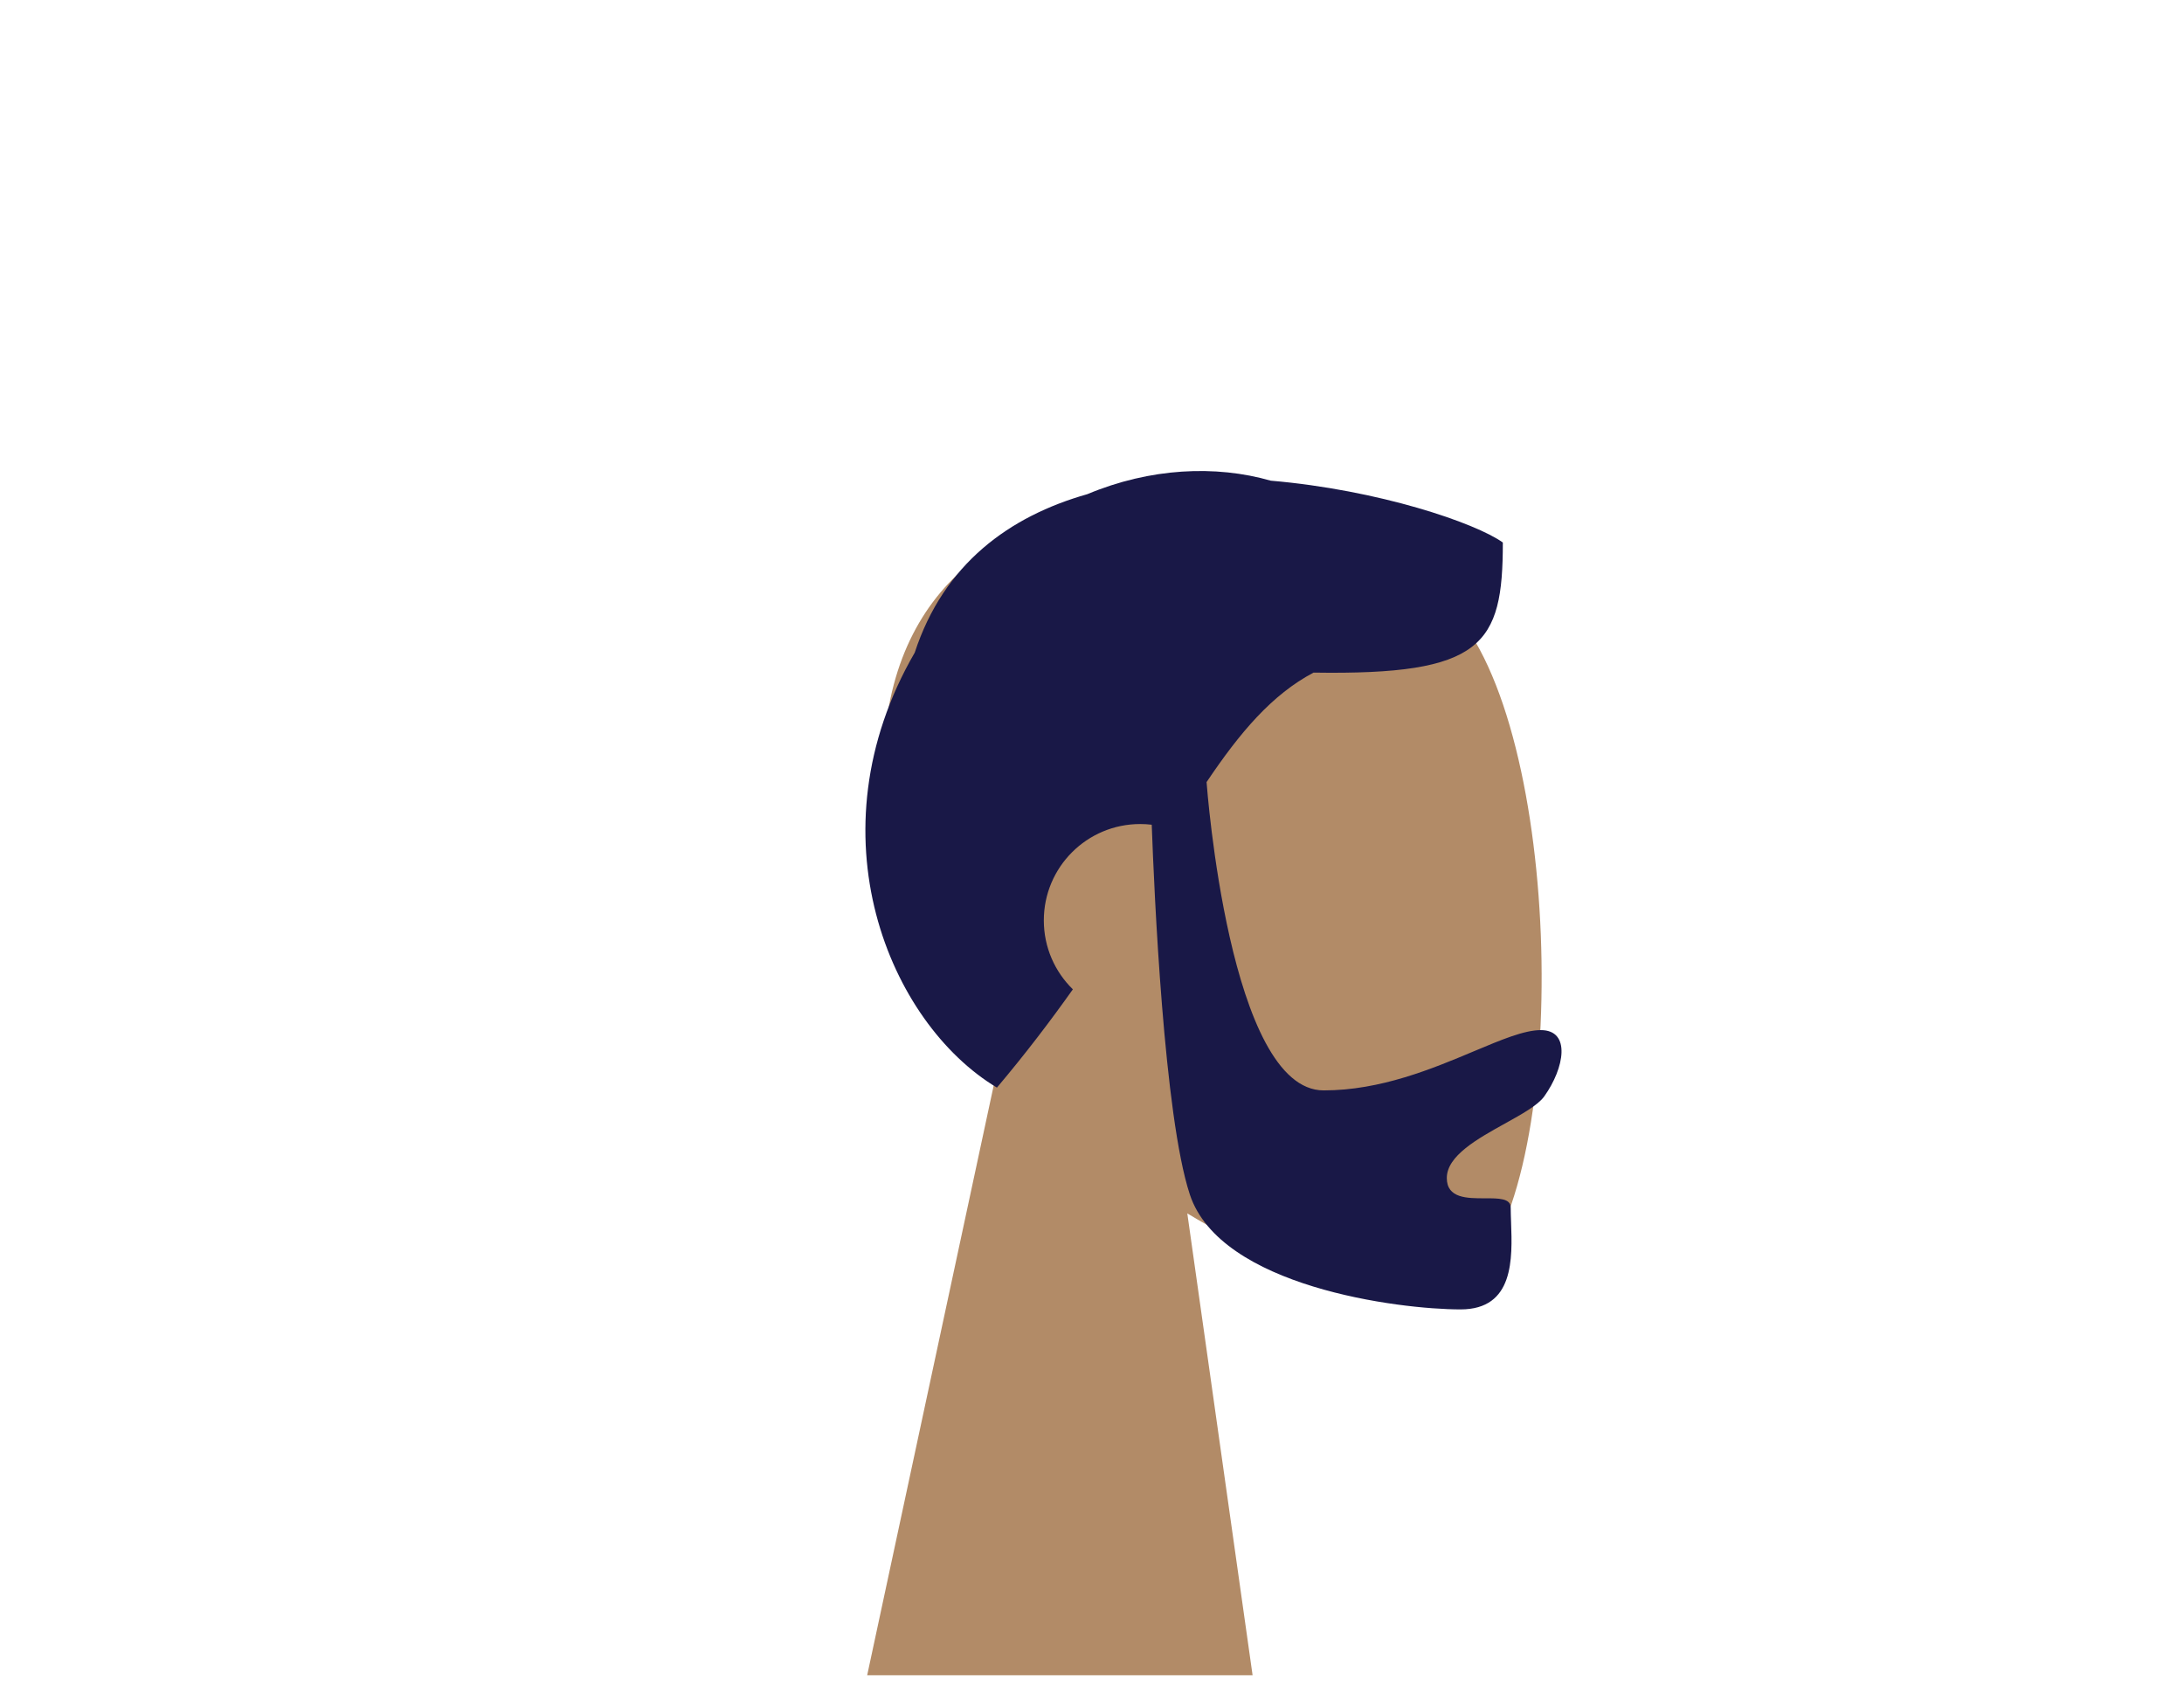
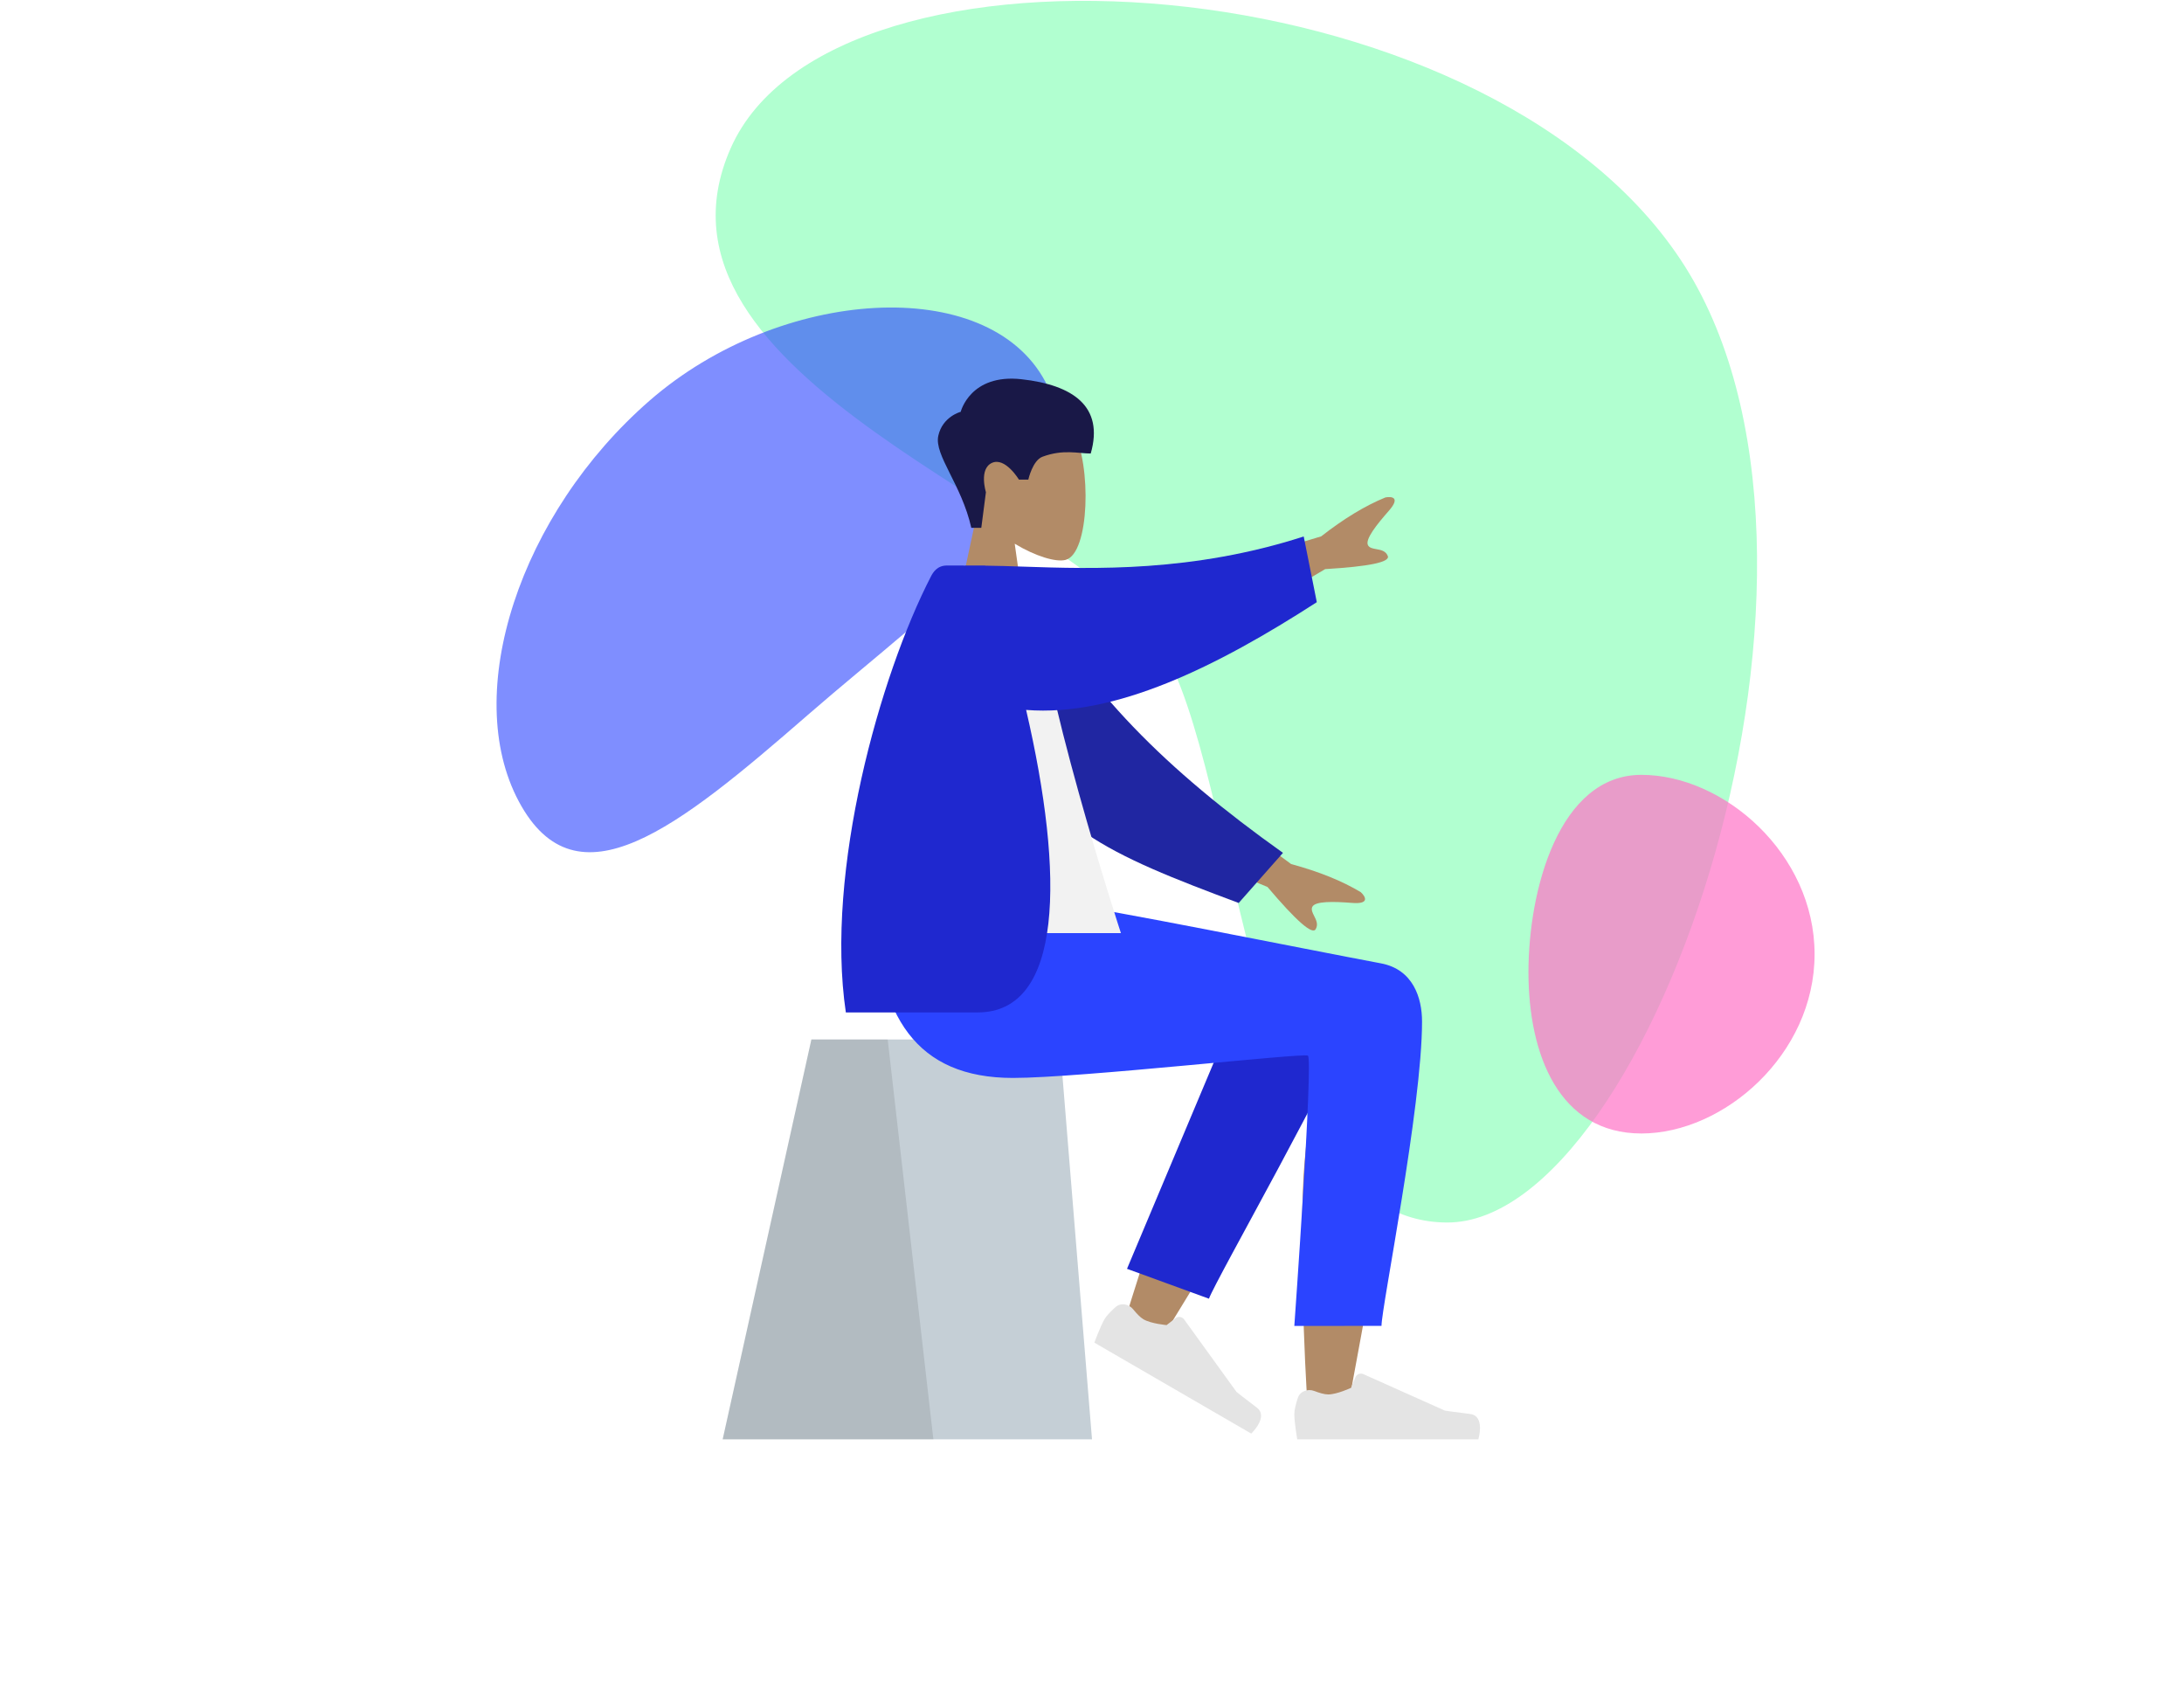
- <svg xmlns="http://www.w3.org/2000/svg" width="260" height="200" viewBox="0 0 136 104" fill="none">
-   <path fill-rule="evenodd" clip-rule="evenodd" d="M73.935 75.244C80.411 79.147 86.774 81.033 89.76 80.263C97.25 78.333 97.938 50.935 92.143 40.134C86.349 29.333 56.558 24.625 55.057 46.026C54.536 53.453 57.654 60.081 62.262 65.49L54 104H78L73.935 75.244Z" fill="#B28B67" />
-   <path fill-rule="evenodd" clip-rule="evenodd" d="M75.135 48.389C77.211 45.298 79.204 42.94 81.797 41.571C92.348 41.738 93.583 39.846 93.583 33.471C91.879 32.252 85.866 30.198 79.132 29.621C75.697 28.637 71.627 28.822 67.707 30.462C62.868 31.835 58.77 34.792 56.961 40.328C50.412 51.629 55.382 63.393 62.08 67.411C63.863 65.299 65.419 63.252 66.808 61.292C65.692 60.203 65 58.682 65 57C65 53.686 67.686 51 71 51C71.244 51 71.484 51.014 71.72 51.043C71.869 55.186 72.483 69.203 74.094 74.072C75.995 79.812 87.084 81.221 90.951 81.221C94.292 81.221 94.178 78.058 94.096 75.791C94.085 75.464 94.073 75.156 94.073 74.879C94.073 74.3 93.32 74.302 92.469 74.303C91.364 74.305 90.094 74.308 90.094 73.04C90.094 71.658 92.004 70.598 93.713 69.649C94.779 69.057 95.768 68.509 96.165 67.953C97.419 66.198 97.841 63.831 95.95 63.831C94.916 63.831 93.498 64.427 91.791 65.144C89.215 66.226 85.983 67.585 82.426 67.585C76.55 67.585 75.153 48.626 75.135 48.389Z" fill="#191847" />
+ <svg xmlns="http://www.w3.org/2000/svg" width="260" height="200" viewBox="0 0 240 279" fill="none">
+   <path fill-rule="evenodd" clip-rule="evenodd" d="M60.004 24.594C76.932 -13.663 184.556 -6.661 217.671 43.003C250.786 92.666 212.94 203 179.015 203C145.09 203 145.09 128.506 131.102 106.629C117.114 84.752 43.077 62.851 60.004 24.594Z" fill="#91FFBD" fill-opacity="0.7" />
+   <path fill-rule="evenodd" clip-rule="evenodd" d="M24.807 133.074C34.401 151.046 51.212 137.501 72.825 118.701C94.437 99.9 121.84 81.338 112.245 63.366C102.651 45.394 68.181 47.69 46.568 66.49C24.955 85.291 15.212 115.102 24.807 133.074Z" fill="#2B44FF" fill-opacity="0.6" />
+   <path fill-rule="evenodd" clip-rule="evenodd" d="M211.242 188.217C224.915 188.217 240 175.124 240 158.441C240 141.758 224.915 128.665 211.242 128.665C197.568 128.665 192.483 147.758 192.483 161.441C192.483 175.124 197.568 188.217 211.242 188.217Z" fill="#FF73C6" fill-opacity="0.7" />
+   <path fill-rule="evenodd" clip-rule="evenodd" d="M107.166 90.287C110.619 92.376 114.013 93.386 115.606 92.974C119.6 91.94 119.967 77.271 116.876 71.488C113.786 65.705 97.898 63.184 97.097 74.642C96.819 78.619 98.482 82.168 100.94 85.064L96.533 105.683H109.333L107.166 90.287Z" fill="#B28B67" />
+   <path fill-rule="evenodd" clip-rule="evenodd" d="M99.956 87.643C98.35 80.468 93.773 75.577 94.472 72.37C95.171 69.163 98.198 68.382 98.198 68.382C98.198 68.382 99.764 62.024 108.296 62.973C116.829 63.923 122.037 67.48 119.788 75.308C117.721 75.308 115.225 74.557 111.774 75.843C110.131 76.455 109.424 79.639 109.424 79.639H107.864C107.864 79.639 105.594 75.861 103.387 76.862C101.18 77.864 102.384 81.728 102.384 81.728L101.616 87.643H99.956Z" fill="#191847" />
+   <path fill-rule="evenodd" clip-rule="evenodd" d="M73.399 172.609H114.601L120 239H58.667L73.399 172.609Z" fill="#C5CFD6" />
+   <path fill-rule="evenodd" clip-rule="evenodd" d="M73.399 172.609H86.071L93.655 239H58.667L73.399 172.609Z" fill="black" fill-opacity="0.1" />
+   <path fill-rule="evenodd" clip-rule="evenodd" d="M137.239 185.762C132.609 195.62 125.374 219.55 125.374 219.55L131.516 222.367C131.516 222.367 147.101 197.213 156.625 180.017C156.181 183.888 155.73 188.246 155.311 192.828C154.318 203.681 155.31 227.128 155.844 233.901C156.18 238.158 161.941 237.267 162.479 233.89C162.57 233.319 162.941 231.311 163.495 228.316C166.212 213.628 173.321 175.189 173.333 165.776C173.338 161.989 165.968 158.587 161.575 161.235C158.558 158.003 152.847 156.14 149.566 161.479C147.48 164.873 142.524 174.51 137.239 185.762Z" fill="#B28B67" />
+   <path fill-rule="evenodd" clip-rule="evenodd" d="M125.813 210.69L146.895 160.556C151.945 152.4 166.105 162.215 164.382 166.945C160.472 177.684 140.587 212.451 139.422 215.651L125.813 210.69Z" fill="#1F28CF" />
+   <path fill-rule="evenodd" clip-rule="evenodd" d="M126.841 217.42C126.102 216.508 124.762 216.272 123.893 217.057C123.169 217.712 122.41 218.472 122.08 219.047C121.358 220.302 120.391 222.949 120.391 222.949C121.84 223.789 146.442 238.048 146.442 238.048C146.442 238.048 149.395 235.266 147.362 233.73C145.329 232.193 144.006 231.138 144.006 231.138L135.297 219.091C134.966 218.633 134.324 218.54 133.878 218.884L132.389 220.035C132.389 220.035 129.818 219.81 128.552 219.076C128.009 218.761 127.381 218.087 126.841 217.42Z" fill="#E4E4E4" />
+   <path fill-rule="evenodd" clip-rule="evenodd" d="M156.917 230.976C155.822 230.556 154.54 231.024 154.179 232.141C153.878 233.071 153.6 234.11 153.6 234.773C153.6 236.222 154.081 239 154.081 239C155.754 239 184.162 239 184.162 239C184.162 239 185.334 235.108 182.808 234.798C180.282 234.488 178.611 234.238 178.611 234.238L165.07 228.178C164.555 227.947 163.951 228.188 163.736 228.711L163.02 230.454C163.02 230.454 160.682 231.55 159.22 231.55C158.593 231.55 157.716 231.282 156.917 230.976Z" fill="#E4E4E4" />
+   <path fill-rule="evenodd" clip-rule="evenodd" d="M174.811 169.628C174.811 183.853 168.082 217.032 168.078 220.164L153.6 220.175C153.6 220.175 156.779 175.767 155.854 175.288C154.93 174.81 117.96 178.994 106.873 178.994C90.884 178.994 84.27 168.872 83.733 150.122H115.406C121.855 150.815 155.493 157.626 167.985 159.967C173.333 160.97 174.811 165.71 174.811 169.628Z" fill="#2B44FF" />
+   <path fill-rule="evenodd" clip-rule="evenodd" d="M158.059 89.065L137.843 95.157L143.005 103.789L158.722 94.502C166.06 94.064 169.526 93.338 169.123 92.323C168.782 91.468 167.972 91.322 167.226 91.188C166.644 91.084 166.102 90.986 165.85 90.565C165.276 89.605 167.289 87.105 169.3 84.814C171.312 82.523 169.702 82.417 168.73 82.6C165.387 83.963 161.83 86.118 158.059 89.065ZM153.069 143.478L136.057 130.937L132.296 140.27L149.143 147.283C153.908 152.901 156.572 155.244 157.136 154.31C157.611 153.522 157.239 152.785 156.897 152.106C156.63 151.577 156.382 151.083 156.565 150.628C156.983 149.59 160.184 149.699 163.217 149.933C166.249 150.167 165.365 148.813 164.634 148.144C161.538 146.283 157.684 144.728 153.069 143.478Z" fill="#B28B67" />
+   <path fill-rule="evenodd" clip-rule="evenodd" d="M109.632 97.163C118.897 114.504 132.293 127.798 151.715 141.617L144.361 149.941C122.676 141.851 111.231 136.97 105.611 120.586C104.201 116.474 103.215 103.365 102.369 96.468L109.632 97.163Z" fill="#2026A2" />
+   <path fill-rule="evenodd" clip-rule="evenodd" d="M83.733 154.941H124.8C124.8 154.941 110.847 112.219 110.544 96.298C110.534 95.757 109.538 94.803 109.098 94.928C104.267 96.298 98.758 93.904 98.758 93.904C89.023 109.622 85.656 128.976 83.733 154.941Z" fill="#F2F2F2" />
+   <path fill-rule="evenodd" clip-rule="evenodd" d="M109.059 117.885C115.473 145.505 115.178 168.115 101.017 168.115H79.121C75.643 144.652 84.783 112.12 93.257 95.712C93.58 95.085 94.269 93.904 95.892 93.904H102.254C102.257 93.912 102.26 93.921 102.263 93.929C104.177 93.945 106.286 94.015 108.569 94.091C120.324 94.483 136.715 95.029 155.159 89.085L157.333 99.993C140.686 110.741 123.83 119.067 109.059 117.885Z" fill="#1F28CF" />
</svg>
